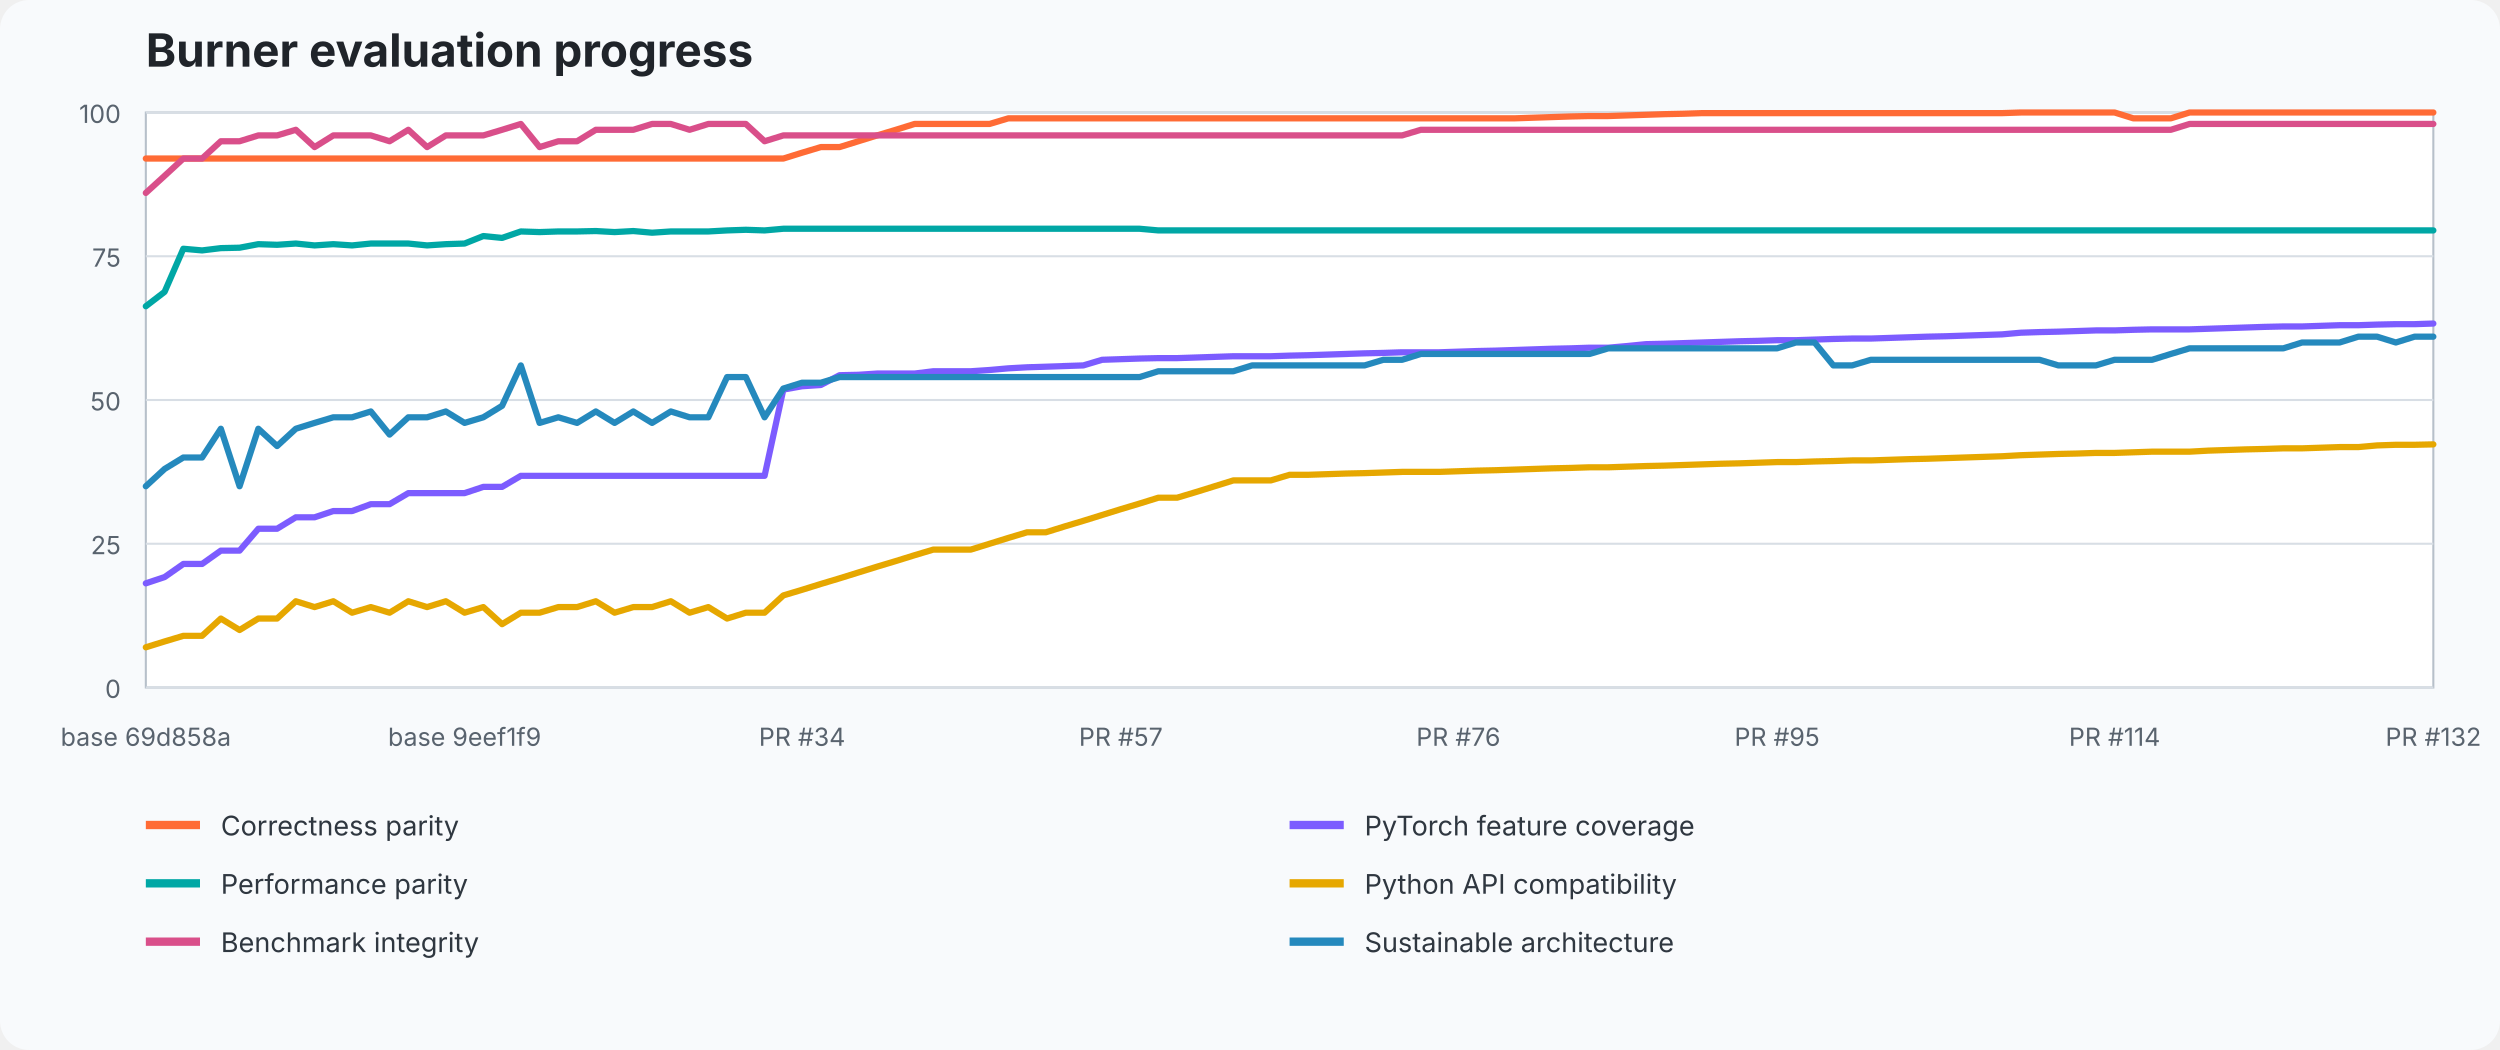
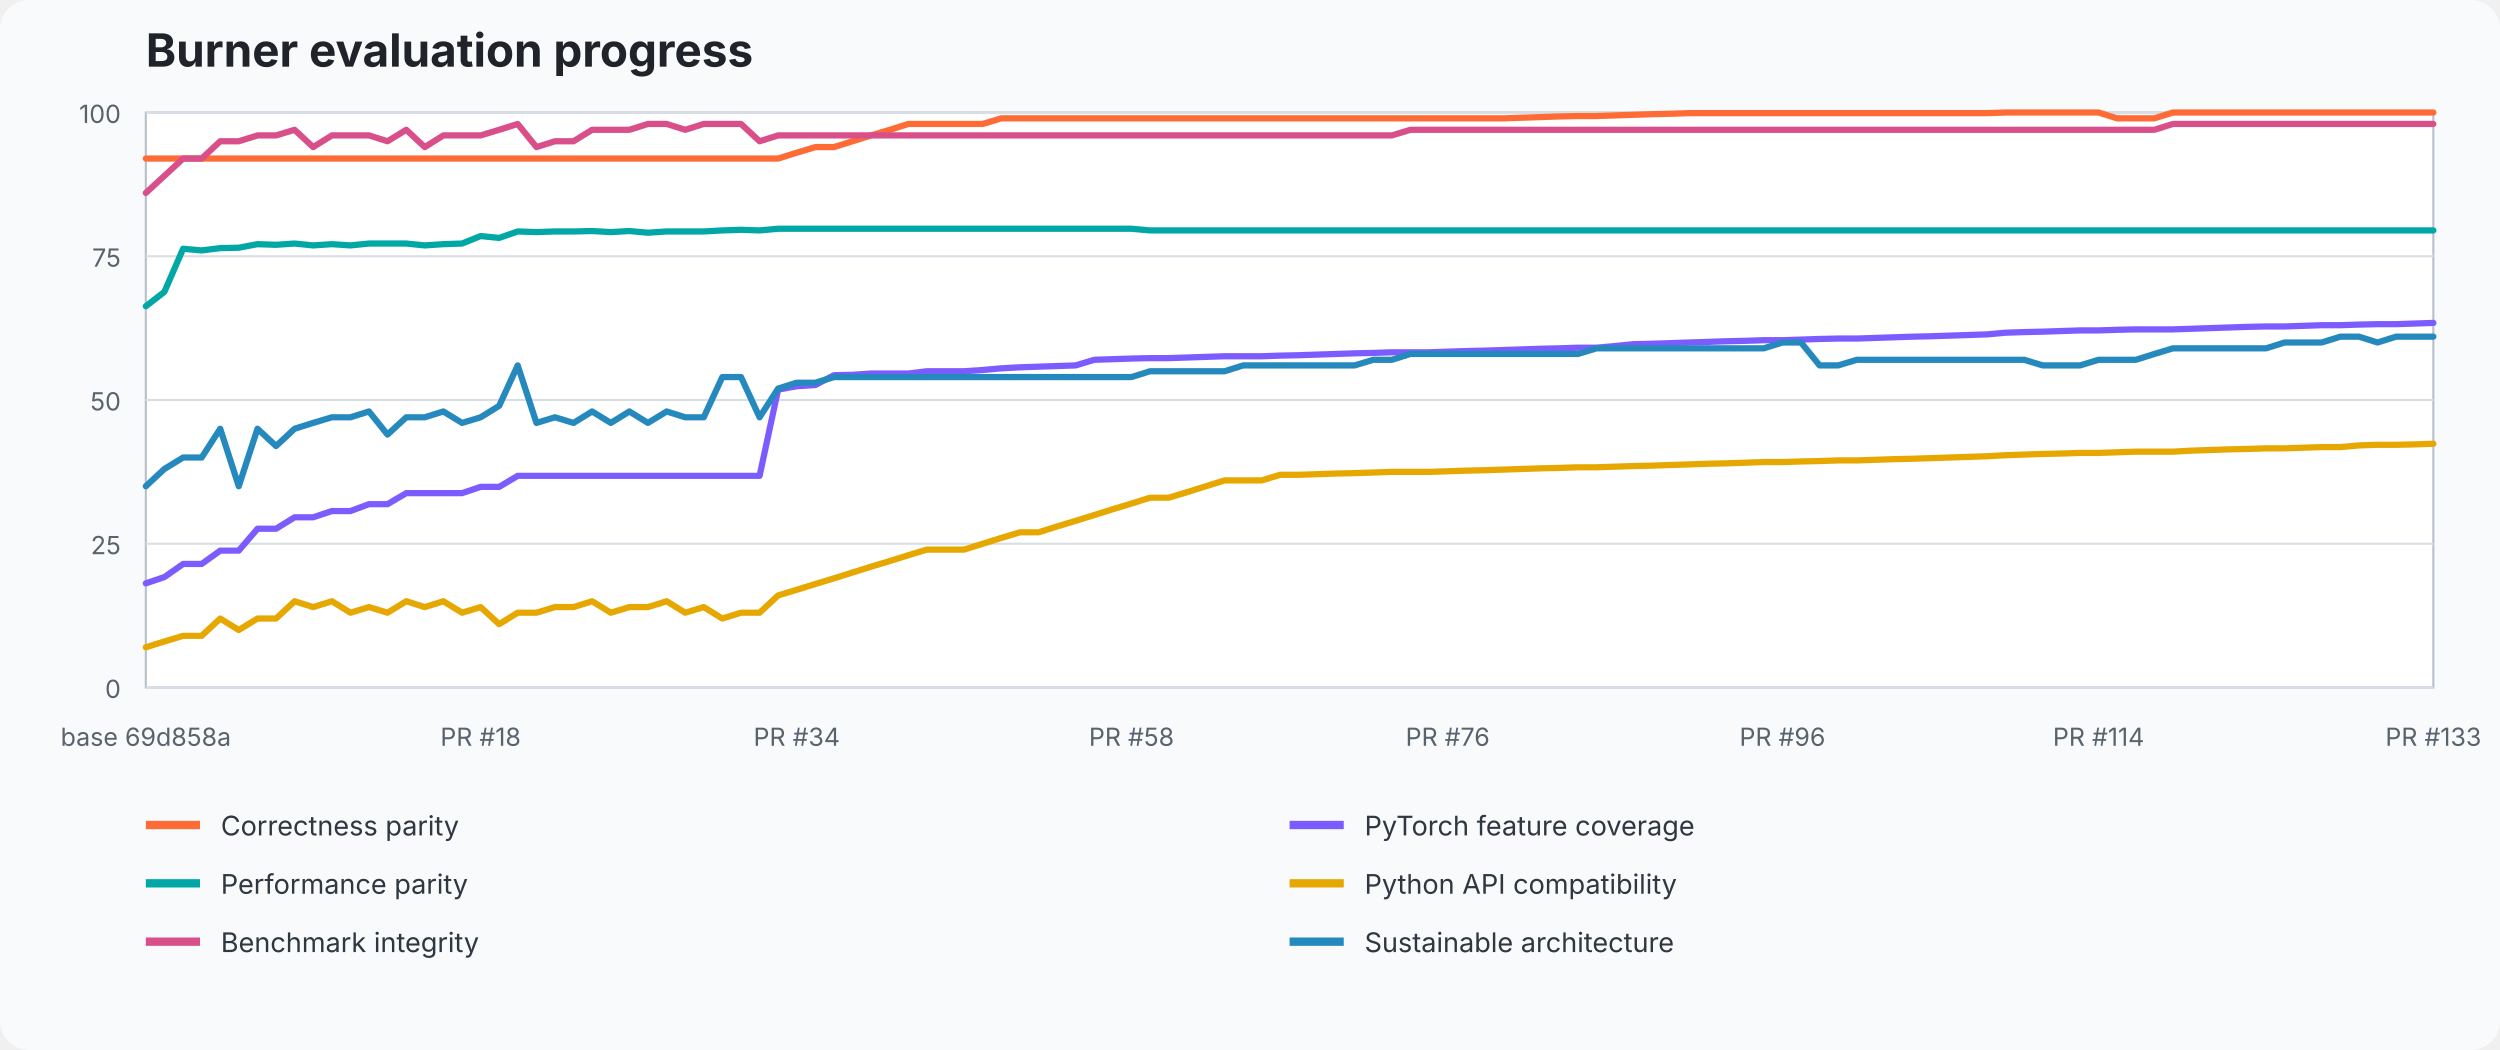
<svg xmlns="http://www.w3.org/2000/svg" width="1200" height="504" viewBox="0 0 1200 504" role="img" aria-labelledby="title desc">
  <style>text{font-family:ui-sans-serif,system-ui,-apple-system,BlinkMacSystemFont,"Segoe UI",sans-serif}.title{font-size:22px;font-weight:700;fill:#20242a}.axis{font-size:12px;fill:#59636e}.legend{font-size:13px;fill:#2f3740}.grid{stroke:#d8dee5;stroke-width:1}.plot{fill:#fff;stroke:#b7c0ca}</style>
  <rect width="100%" height="100%" fill="#f8fafc" rx="14" />
  <text x="70" y="32" class="title">Burner evaluation progress</text>
  <rect x="70" y="54" width="1098" height="276" class="plot" />
  <line x1="70" y1="330" x2="1168" y2="330" class="grid" />
  <text x="58" y="335" text-anchor="end" class="axis">0</text>
  <line x1="70" y1="261" x2="1168" y2="261" class="grid" />
  <text x="58" y="266" text-anchor="end" class="axis">25</text>
  <line x1="70" y1="192" x2="1168" y2="192" class="grid" />
  <text x="58" y="197" text-anchor="end" class="axis">50</text>
  <line x1="70" y1="123" x2="1168" y2="123" class="grid" />
  <text x="58" y="128" text-anchor="end" class="axis">75</text>
  <line x1="70" y1="54" x2="1168" y2="54" class="grid" />
  <text x="58" y="59" text-anchor="end" class="axis">100</text>
-   <polyline points="70.0,76.1 79.0,76.1 88.0,76.1 97.0,76.1 106.0,76.1 115.0,76.1 124.0,76.1 133.0,76.1 142.0,76.1 151.0,76.1 160.0,76.1 169.0,76.1 178.0,76.1 187.0,76.1 196.0,76.1 205.0,76.1 214.0,76.1 223.0,76.1 232.0,76.1 241.0,76.1 250.0,76.1 259.0,76.1 268.0,76.1 277.0,76.1 286.0,76.1 295.0,76.1 304.0,76.1 313.0,76.1 322.0,76.1 331.0,76.1 340.0,76.1 349.0,76.1 358.0,76.1 367.0,76.1 376.0,76.1 385.0,73.3 394.0,70.6 403.0,70.6 412.0,67.8 421.0,65.0 430.0,62.3 439.0,59.5 448.0,59.5 457.0,59.5 466.0,59.5 475.0,59.5 484.0,56.8 493.0,56.8 502.0,56.8 511.0,56.8 520.0,56.8 529.0,56.8 538.0,56.8 547.0,56.8 556.0,56.8 565.0,56.8 574.0,56.8 583.0,56.8 592.0,56.8 601.0,56.8 610.0,56.8 619.0,56.8 628.0,56.8 637.0,56.8 646.0,56.8 655.0,56.8 664.0,56.8 673.0,56.8 682.0,56.8 691.0,56.8 700.0,56.8 709.0,56.8 718.0,56.8 727.0,56.8 736.0,56.5 745.0,56.2 754.0,55.9 763.0,55.7 772.0,55.7 781.0,55.4 790.0,55.1 799.0,54.8 808.0,54.6 817.0,54.3 826.0,54.3 835.0,54.3 844.0,54.3 853.0,54.3 862.0,54.3 871.0,54.3 880.0,54.3 889.0,54.3 898.0,54.3 907.0,54.3 916.0,54.3 925.0,54.3 934.0,54.3 943.0,54.3 952.0,54.3 961.0,54.3 970.0,54.0 979.0,54.0 988.0,54.0 997.0,54.0 1006.0,54.0 1015.0,54.0 1024.0,56.8 1033.0,56.8 1042.0,56.8 1051.0,54.0 1060.0,54.0 1069.0,54.0 1078.0,54.0 1087.0,54.0 1096.0,54.0 1105.0,54.0 1114.0,54.0 1123.0,54.0 1132.0,54.0 1141.0,54.0 1150.0,54.0 1159.0,54.0 1168.0,54.0" fill="none" stroke="#ff6b35" stroke-width="3" stroke-linejoin="round" stroke-linecap="round" />
-   <polyline points="70.0,280.0 79.0,277.0 88.0,270.7 97.0,270.7 106.0,264.3 115.0,264.3 124.0,253.8 133.0,253.8 142.0,248.3 151.0,248.3 160.0,245.3 169.0,245.3 178.0,242.0 187.0,242.0 196.0,236.7 205.0,236.7 214.0,236.7 223.0,236.7 232.0,233.7 241.0,233.7 250.0,228.4 259.0,228.4 268.0,228.4 277.0,228.4 286.0,228.4 295.0,228.4 304.0,228.4 313.0,228.4 322.0,228.4 331.0,228.4 340.0,228.4 349.0,228.4 358.0,228.4 367.0,228.4 376.0,187.0 385.0,185.4 394.0,184.8 403.0,180.1 412.0,179.9 421.0,179.3 430.0,179.3 439.0,179.3 448.0,178.2 457.0,178.2 466.0,178.2 475.0,177.6 484.0,176.8 493.0,176.3 502.0,176.0 511.0,175.7 520.0,175.4 529.0,172.7 538.0,172.4 547.0,172.1 556.0,171.9 565.0,171.9 574.0,171.6 583.0,171.3 592.0,171.0 601.0,171.0 610.0,171.0 619.0,170.7 628.0,170.5 637.0,170.2 646.0,169.9 655.0,169.6 664.0,169.4 673.0,169.1 682.0,169.1 691.0,169.1 700.0,168.8 709.0,168.5 718.0,168.3 727.0,168.0 736.0,167.7 745.0,167.4 754.0,167.2 763.0,166.9 772.0,166.9 781.0,166.1 790.0,165.2 799.0,165.0 808.0,164.7 817.0,164.4 826.0,164.1 835.0,163.8 844.0,163.6 853.0,163.3 862.0,163.3 871.0,163.0 880.0,162.7 889.0,162.5 898.0,162.5 907.0,162.2 916.0,161.9 925.0,161.6 934.0,161.4 943.0,161.1 952.0,160.8 961.0,160.5 970.0,159.7 979.0,159.4 988.0,159.2 997.0,158.9 1006.0,158.6 1015.0,158.6 1024.0,158.3 1033.0,158.1 1042.0,158.1 1051.0,158.1 1060.0,157.8 1069.0,157.5 1078.0,157.2 1087.0,156.9 1096.0,156.7 1105.0,156.7 1114.0,156.4 1123.0,156.1 1132.0,156.1 1141.0,155.8 1150.0,155.6 1159.0,155.6 1168.0,155.3" fill="none" stroke="#7c5cff" stroke-width="3" stroke-linejoin="round" stroke-linecap="round" />
-   <polyline points="70.0,147.0 79.0,140.1 88.0,119.4 97.0,120.2 106.0,119.1 115.0,118.9 124.0,117.2 133.0,117.5 142.0,116.9 151.0,117.8 160.0,117.2 169.0,117.8 178.0,116.9 187.0,116.9 196.0,116.9 205.0,117.8 214.0,117.2 223.0,116.9 232.0,113.3 241.0,114.2 250.0,111.1 259.0,111.4 268.0,111.1 277.0,111.1 286.0,110.9 295.0,111.4 304.0,110.9 313.0,111.7 322.0,111.1 331.0,111.1 340.0,111.1 349.0,110.6 358.0,110.3 367.0,110.6 376.0,109.8 385.0,109.8 394.0,109.8 403.0,109.8 412.0,109.8 421.0,109.8 430.0,109.8 439.0,109.8 448.0,109.8 457.0,109.8 466.0,109.8 475.0,109.8 484.0,109.8 493.0,109.8 502.0,109.8 511.0,109.8 520.0,109.8 529.0,109.8 538.0,109.8 547.0,109.8 556.0,110.6 565.0,110.6 574.0,110.6 583.0,110.6 592.0,110.6 601.0,110.6 610.0,110.6 619.0,110.6 628.0,110.6 637.0,110.6 646.0,110.6 655.0,110.6 664.0,110.6 673.0,110.6 682.0,110.6 691.0,110.6 700.0,110.6 709.0,110.6 718.0,110.6 727.0,110.6 736.0,110.6 745.0,110.6 754.0,110.6 763.0,110.6 772.0,110.6 781.0,110.6 790.0,110.6 799.0,110.6 808.0,110.6 817.0,110.6 826.0,110.6 835.0,110.6 844.0,110.6 853.0,110.6 862.0,110.6 871.0,110.6 880.0,110.6 889.0,110.6 898.0,110.6 907.0,110.6 916.0,110.6 925.0,110.6 934.0,110.6 943.0,110.6 952.0,110.6 961.0,110.6 970.0,110.6 979.0,110.6 988.0,110.6 997.0,110.6 1006.0,110.6 1015.0,110.6 1024.0,110.6 1033.0,110.6 1042.0,110.6 1051.0,110.6 1060.0,110.6 1069.0,110.6 1078.0,110.6 1087.0,110.6 1096.0,110.6 1105.0,110.6 1114.0,110.6 1123.0,110.6 1132.0,110.6 1141.0,110.6 1150.0,110.6 1159.0,110.6 1168.0,110.6" fill="none" stroke="#00a7a5" stroke-width="3" stroke-linejoin="round" stroke-linecap="round" />
-   <polyline points="70.0,310.7 79.0,307.9 88.0,305.2 97.0,305.2 106.0,296.9 115.0,302.4 124.0,296.9 133.0,296.9 142.0,288.6 151.0,291.4 160.0,288.6 169.0,294.1 178.0,291.4 187.0,294.1 196.0,288.6 205.0,291.4 214.0,288.6 223.0,294.1 232.0,291.4 241.0,299.6 250.0,294.1 259.0,294.1 268.0,291.4 277.0,291.4 286.0,288.6 295.0,294.1 304.0,291.4 313.0,291.4 322.0,288.6 331.0,294.1 340.0,291.4 349.0,296.9 358.0,294.1 367.0,294.1 376.0,285.8 385.0,283.1 394.0,280.3 403.0,277.6 412.0,274.8 421.0,272.0 430.0,269.3 439.0,266.5 448.0,263.8 457.0,263.8 466.0,263.8 475.0,261.0 484.0,258.2 493.0,255.5 502.0,255.5 511.0,252.7 520.0,250.0 529.0,247.2 538.0,244.4 547.0,241.7 556.0,238.9 565.0,238.9 574.0,236.2 583.0,233.4 592.0,230.6 601.0,230.6 610.0,230.6 619.0,227.9 628.0,227.9 637.0,227.6 646.0,227.3 655.0,227.1 664.0,226.8 673.0,226.5 682.0,226.5 691.0,226.5 700.0,226.2 709.0,225.9 718.0,225.7 727.0,225.4 736.0,225.1 745.0,224.8 754.0,224.6 763.0,224.3 772.0,224.3 781.0,224.0 790.0,223.7 799.0,223.5 808.0,223.2 817.0,222.9 826.0,222.6 835.0,222.4 844.0,222.1 853.0,221.8 862.0,221.8 871.0,221.5 880.0,221.3 889.0,221.0 898.0,221.0 907.0,220.7 916.0,220.4 925.0,220.2 934.0,219.9 943.0,219.6 952.0,219.3 961.0,219.0 970.0,218.5 979.0,218.2 988.0,217.9 997.0,217.7 1006.0,217.4 1015.0,217.4 1024.0,217.1 1033.0,216.8 1042.0,216.8 1051.0,216.8 1060.0,216.3 1069.0,216.0 1078.0,215.7 1087.0,215.5 1096.0,215.2 1105.0,215.2 1114.0,214.9 1123.0,214.6 1132.0,214.6 1141.0,213.8 1150.0,213.5 1159.0,213.5 1168.0,213.3" fill="none" stroke="#e6a700" stroke-width="3" stroke-linejoin="round" stroke-linecap="round" />
-   <polyline points="70.0,92.6 79.0,84.4 88.0,76.1 97.0,76.1 106.0,67.8 115.0,67.8 124.0,65.0 133.0,65.0 142.0,62.3 151.0,70.6 160.0,65.0 169.0,65.0 178.0,65.0 187.0,67.8 196.0,62.3 205.0,70.6 214.0,65.0 223.0,65.0 232.0,65.0 241.0,62.3 250.0,59.5 259.0,70.6 268.0,67.8 277.0,67.8 286.0,62.3 295.0,62.3 304.0,62.3 313.0,59.5 322.0,59.5 331.0,62.3 340.0,59.5 349.0,59.5 358.0,59.5 367.0,67.8 376.0,65.0 385.0,65.0 394.0,65.0 403.0,65.0 412.0,65.0 421.0,65.0 430.0,65.0 439.0,65.0 448.0,65.0 457.0,65.0 466.0,65.0 475.0,65.0 484.0,65.0 493.0,65.0 502.0,65.0 511.0,65.0 520.0,65.0 529.0,65.0 538.0,65.0 547.0,65.0 556.0,65.0 565.0,65.0 574.0,65.0 583.0,65.0 592.0,65.0 601.0,65.0 610.0,65.0 619.0,65.0 628.0,65.0 637.0,65.0 646.0,65.0 655.0,65.0 664.0,65.0 673.0,65.0 682.0,62.3 691.0,62.3 700.0,62.3 709.0,62.3 718.0,62.3 727.0,62.3 736.0,62.3 745.0,62.3 754.0,62.3 763.0,62.3 772.0,62.3 781.0,62.3 790.0,62.3 799.0,62.3 808.0,62.3 817.0,62.3 826.0,62.3 835.0,62.3 844.0,62.3 853.0,62.3 862.0,62.3 871.0,62.3 880.0,62.3 889.0,62.3 898.0,62.3 907.0,62.3 916.0,62.3 925.0,62.3 934.0,62.3 943.0,62.3 952.0,62.3 961.0,62.3 970.0,62.3 979.0,62.3 988.0,62.3 997.0,62.3 1006.0,62.3 1015.0,62.3 1024.0,62.3 1033.0,62.3 1042.0,62.3 1051.0,59.5 1060.0,59.5 1069.0,59.5 1078.0,59.5 1087.0,59.5 1096.0,59.5 1105.0,59.5 1114.0,59.5 1123.0,59.5 1132.0,59.5 1141.0,59.5 1150.0,59.5 1159.0,59.5 1168.0,59.5" fill="none" stroke="#d94f8a" stroke-width="3" stroke-linejoin="round" stroke-linecap="round" />
-   <polyline points="70.0,233.4 79.0,225.1 88.0,219.6 97.0,219.6 106.0,205.8 115.0,233.4 124.0,205.8 133.0,214.1 142.0,205.8 151.0,203.0 160.0,200.3 169.0,200.3 178.0,197.5 187.0,208.6 196.0,200.3 205.0,200.3 214.0,197.5 223.0,203.0 232.0,200.3 241.0,194.8 250.0,175.4 259.0,203.0 268.0,200.3 277.0,203.0 286.0,197.5 295.0,203.0 304.0,197.5 313.0,203.0 322.0,197.5 331.0,200.3 340.0,200.3 349.0,181.0 358.0,181.0 367.0,200.3 376.0,186.5 385.0,183.7 394.0,183.7 403.0,181.0 412.0,181.0 421.0,181.0 430.0,181.0 439.0,181.0 448.0,181.0 457.0,181.0 466.0,181.0 475.0,181.0 484.0,181.0 493.0,181.0 502.0,181.0 511.0,181.0 520.0,181.0 529.0,181.0 538.0,181.0 547.0,181.0 556.0,178.2 565.0,178.2 574.0,178.2 583.0,178.2 592.0,178.2 601.0,175.4 610.0,175.4 619.0,175.4 628.0,175.4 637.0,175.4 646.0,175.4 655.0,175.4 664.0,172.7 673.0,172.7 682.0,169.9 691.0,169.9 700.0,169.9 709.0,169.9 718.0,169.9 727.0,169.9 736.0,169.9 745.0,169.9 754.0,169.9 763.0,169.9 772.0,167.2 781.0,167.2 790.0,167.2 799.0,167.2 808.0,167.2 817.0,167.2 826.0,167.2 835.0,167.2 844.0,167.2 853.0,167.2 862.0,164.4 871.0,164.4 880.0,175.4 889.0,175.4 898.0,172.7 907.0,172.7 916.0,172.7 925.0,172.7 934.0,172.7 943.0,172.7 952.0,172.7 961.0,172.7 970.0,172.7 979.0,172.7 988.0,175.4 997.0,175.4 1006.0,175.4 1015.0,172.7 1024.0,172.7 1033.0,172.7 1042.0,169.9 1051.0,167.2 1060.0,167.2 1069.0,167.2 1078.0,167.2 1087.0,167.2 1096.0,167.2 1105.0,164.4 1114.0,164.4 1123.0,164.4 1132.0,161.6 1141.0,161.6 1150.0,164.4 1159.0,161.6 1168.0,161.6" fill="none" stroke="#2589bd" stroke-width="3" stroke-linejoin="round" stroke-linecap="round" />
+   <polyline points="70.0,76.1 78.9,76.1 87.9,76.1 96.8,76.1 105.7,76.1 114.6,76.1 123.6,76.1 132.5,76.1 141.4,76.1 150.3,76.1 159.3,76.1 168.2,76.1 177.1,76.1 186.0,76.1 195.0,76.1 203.9,76.1 212.8,76.1 221.8,76.1 230.7,76.1 239.6,76.1 248.5,76.1 257.5,76.1 266.4,76.1 275.3,76.1 284.2,76.1 293.2,76.1 302.1,76.1 311.0,76.1 320.0,76.1 328.9,76.1 337.8,76.1 346.7,76.1 355.7,76.1 364.6,76.1 373.5,76.1 382.4,73.3 391.4,70.6 400.3,70.6 409.2,67.8 418.1,65.0 427.1,62.3 436.0,59.5 444.9,59.5 453.9,59.5 462.8,59.5 471.7,59.5 480.6,56.8 489.6,56.8 498.5,56.8 507.4,56.8 516.3,56.8 525.3,56.8 534.2,56.8 543.1,56.8 552.0,56.8 561.0,56.8 569.9,56.8 578.8,56.8 587.8,56.8 596.7,56.8 605.6,56.8 614.5,56.8 623.5,56.8 632.4,56.8 641.3,56.8 650.2,56.8 659.2,56.8 668.1,56.8 677.0,56.8 686.0,56.8 694.9,56.8 703.8,56.8 712.7,56.8 721.7,56.8 730.6,56.5 739.5,56.2 748.4,55.9 757.4,55.7 766.3,55.7 775.2,55.4 784.1,55.1 793.1,54.8 802.0,54.6 810.9,54.3 819.9,54.3 828.8,54.3 837.7,54.3 846.6,54.3 855.6,54.3 864.5,54.3 873.4,54.3 882.3,54.3 891.3,54.3 900.2,54.3 909.1,54.3 918.0,54.3 927.0,54.3 935.9,54.3 944.8,54.3 953.8,54.3 962.7,54.0 971.6,54.0 980.5,54.0 989.5,54.0 998.4,54.0 1007.3,54.0 1016.2,56.8 1025.2,56.8 1034.1,56.8 1043.0,54.0 1052.0,54.0 1060.9,54.0 1069.8,54.0 1078.7,54.0 1087.7,54.0 1096.6,54.0 1105.5,54.0 1114.4,54.0 1123.4,54.0 1132.3,54.0 1141.2,54.0 1150.1,54.0 1159.1,54.0 1168.0,54.0" fill="none" stroke="#ff6b35" stroke-width="3" stroke-linejoin="round" stroke-linecap="round" />
+   <polyline points="70.0,280.0 78.9,277.0 87.9,270.7 96.8,270.7 105.7,264.3 114.6,264.3 123.6,253.8 132.5,253.8 141.4,248.3 150.3,248.3 159.3,245.3 168.2,245.3 177.1,242.0 186.0,242.0 195.0,236.7 203.9,236.7 212.8,236.7 221.8,236.7 230.7,233.7 239.6,233.7 248.5,228.4 257.5,228.4 266.4,228.4 275.3,228.4 284.2,228.4 293.2,228.4 302.1,228.4 311.0,228.4 320.0,228.4 328.9,228.4 337.8,228.4 346.7,228.4 355.7,228.4 364.6,228.4 373.5,187.0 382.4,185.4 391.4,184.8 400.3,180.1 409.2,179.9 418.1,179.3 427.1,179.3 436.0,179.3 444.9,178.2 453.9,178.2 462.8,178.2 471.7,177.6 480.6,176.8 489.6,176.3 498.5,176.0 507.4,175.7 516.3,175.4 525.3,172.7 534.2,172.4 543.1,172.1 552.0,171.9 561.0,171.9 569.9,171.6 578.8,171.3 587.8,171.0 596.7,171.0 605.6,171.0 614.5,170.7 623.5,170.5 632.4,170.2 641.3,169.9 650.2,169.6 659.2,169.4 668.1,169.1 677.0,169.1 686.0,169.1 694.9,168.8 703.8,168.5 712.7,168.3 721.7,168.0 730.6,167.7 739.5,167.4 748.4,167.2 757.4,166.9 766.3,166.9 775.2,166.1 784.1,165.2 793.1,165.0 802.0,164.7 810.9,164.4 819.9,164.1 828.8,163.8 837.7,163.6 846.6,163.3 855.6,163.3 864.5,163.0 873.4,162.7 882.3,162.5 891.3,162.5 900.2,162.2 909.1,161.9 918.0,161.6 927.0,161.4 935.9,161.1 944.8,160.8 953.8,160.5 962.7,159.7 971.6,159.4 980.5,159.2 989.5,158.9 998.4,158.6 1007.3,158.6 1016.2,158.3 1025.2,158.1 1034.1,158.1 1043.0,158.1 1052.0,157.8 1060.9,157.5 1069.8,157.2 1078.7,156.9 1087.7,156.7 1096.6,156.7 1105.5,156.4 1114.4,156.1 1123.4,156.1 1132.3,155.8 1141.2,155.6 1150.1,155.6 1159.1,155.3 1168.0,155.0" fill="none" stroke="#7c5cff" stroke-width="3" stroke-linejoin="round" stroke-linecap="round" />
+   <polyline points="70.0,147.0 78.9,140.1 87.9,119.4 96.8,120.2 105.7,119.1 114.6,118.9 123.6,117.2 132.5,117.5 141.4,116.9 150.3,117.8 159.3,117.2 168.2,117.8 177.1,116.9 186.0,116.9 195.0,116.9 203.9,117.8 212.8,117.2 221.8,116.9 230.7,113.3 239.6,114.2 248.5,111.1 257.5,111.4 266.4,111.1 275.3,111.1 284.2,110.9 293.2,111.4 302.1,110.9 311.0,111.7 320.0,111.1 328.9,111.1 337.8,111.1 346.7,110.6 355.7,110.3 364.6,110.6 373.5,109.8 382.4,109.8 391.4,109.8 400.3,109.8 409.2,109.8 418.1,109.8 427.1,109.8 436.0,109.8 444.9,109.8 453.9,109.8 462.8,109.8 471.7,109.8 480.6,109.8 489.6,109.8 498.5,109.8 507.4,109.8 516.3,109.8 525.3,109.8 534.2,109.8 543.1,109.8 552.0,110.6 561.0,110.6 569.9,110.6 578.8,110.6 587.8,110.6 596.7,110.6 605.6,110.6 614.5,110.6 623.5,110.6 632.4,110.6 641.3,110.6 650.2,110.6 659.2,110.6 668.1,110.6 677.0,110.6 686.0,110.6 694.9,110.6 703.8,110.6 712.7,110.6 721.7,110.6 730.6,110.6 739.5,110.6 748.4,110.6 757.4,110.6 766.3,110.6 775.2,110.6 784.1,110.6 793.1,110.6 802.0,110.6 810.9,110.6 819.9,110.6 828.8,110.6 837.7,110.6 846.6,110.6 855.6,110.6 864.5,110.6 873.4,110.6 882.3,110.6 891.3,110.6 900.2,110.6 909.1,110.6 918.0,110.6 927.0,110.6 935.9,110.6 944.8,110.6 953.8,110.6 962.7,110.6 971.6,110.6 980.5,110.6 989.5,110.6 998.4,110.6 1007.3,110.6 1016.2,110.6 1025.2,110.6 1034.1,110.6 1043.0,110.6 1052.0,110.6 1060.9,110.6 1069.8,110.6 1078.7,110.6 1087.7,110.6 1096.6,110.6 1105.5,110.6 1114.4,110.6 1123.4,110.6 1132.3,110.6 1141.2,110.6 1150.1,110.6 1159.1,110.6 1168.0,110.6" fill="none" stroke="#00a7a5" stroke-width="3" stroke-linejoin="round" stroke-linecap="round" />
+   <polyline points="70.0,310.7 78.9,307.9 87.9,305.2 96.8,305.2 105.7,296.9 114.6,302.4 123.6,296.9 132.5,296.9 141.4,288.6 150.3,291.4 159.3,288.6 168.2,294.1 177.1,291.4 186.0,294.1 195.0,288.6 203.9,291.4 212.8,288.6 221.8,294.1 230.7,291.4 239.6,299.6 248.5,294.1 257.5,294.1 266.4,291.4 275.3,291.4 284.2,288.6 293.2,294.1 302.1,291.4 311.0,291.4 320.0,288.6 328.9,294.1 337.8,291.4 346.7,296.9 355.7,294.1 364.6,294.1 373.5,285.8 382.4,283.1 391.4,280.3 400.3,277.6 409.2,274.8 418.1,272.0 427.1,269.3 436.0,266.5 444.9,263.8 453.9,263.8 462.8,263.8 471.7,261.0 480.6,258.2 489.6,255.5 498.5,255.5 507.4,252.7 516.3,250.0 525.3,247.2 534.2,244.4 543.1,241.7 552.0,238.9 561.0,238.9 569.9,236.2 578.8,233.4 587.8,230.6 596.7,230.6 605.6,230.6 614.5,227.9 623.5,227.9 632.4,227.6 641.3,227.3 650.2,227.1 659.2,226.8 668.1,226.5 677.0,226.5 686.0,226.5 694.9,226.2 703.8,225.9 712.7,225.7 721.7,225.4 730.6,225.1 739.5,224.8 748.4,224.6 757.4,224.3 766.3,224.3 775.2,224.0 784.1,223.7 793.1,223.5 802.0,223.2 810.9,222.9 819.9,222.6 828.8,222.4 837.7,222.1 846.6,221.8 855.6,221.8 864.5,221.5 873.4,221.3 882.3,221.0 891.3,221.0 900.2,220.7 909.1,220.4 918.0,220.2 927.0,219.9 935.9,219.6 944.8,219.3 953.8,219.0 962.7,218.5 971.6,218.2 980.5,217.9 989.5,217.7 998.4,217.4 1007.3,217.4 1016.2,217.1 1025.2,216.8 1034.1,216.8 1043.0,216.8 1052.0,216.3 1060.9,216.0 1069.8,215.7 1078.7,215.5 1087.7,215.2 1096.6,215.2 1105.5,214.9 1114.4,214.6 1123.4,214.6 1132.3,213.8 1141.2,213.5 1150.1,213.5 1159.1,213.3 1168.0,213.0" fill="none" stroke="#e6a700" stroke-width="3" stroke-linejoin="round" stroke-linecap="round" />
+   <polyline points="70.0,92.6 78.9,84.4 87.9,76.1 96.8,76.1 105.7,67.8 114.6,67.8 123.6,65.0 132.5,65.0 141.4,62.3 150.3,70.6 159.3,65.0 168.2,65.0 177.1,65.0 186.0,67.8 195.0,62.3 203.9,70.6 212.8,65.0 221.8,65.0 230.7,65.0 239.6,62.3 248.5,59.5 257.5,70.6 266.4,67.8 275.3,67.8 284.2,62.3 293.2,62.3 302.1,62.3 311.0,59.5 320.0,59.5 328.9,62.3 337.8,59.5 346.7,59.5 355.7,59.5 364.6,67.8 373.5,65.0 382.4,65.0 391.4,65.0 400.3,65.0 409.2,65.0 418.1,65.0 427.1,65.0 436.0,65.0 444.9,65.0 453.9,65.0 462.8,65.0 471.7,65.0 480.6,65.0 489.6,65.0 498.5,65.0 507.4,65.0 516.3,65.0 525.3,65.0 534.2,65.0 543.1,65.0 552.0,65.0 561.0,65.0 569.9,65.0 578.8,65.0 587.8,65.0 596.7,65.0 605.6,65.0 614.5,65.0 623.5,65.0 632.4,65.0 641.3,65.0 650.2,65.0 659.2,65.0 668.1,65.0 677.0,62.3 686.0,62.3 694.9,62.3 703.8,62.3 712.7,62.3 721.7,62.3 730.6,62.3 739.5,62.3 748.4,62.3 757.4,62.3 766.3,62.3 775.2,62.3 784.1,62.3 793.1,62.3 802.0,62.3 810.9,62.3 819.9,62.3 828.8,62.3 837.7,62.3 846.6,62.3 855.6,62.3 864.5,62.3 873.4,62.3 882.3,62.3 891.3,62.3 900.2,62.3 909.1,62.3 918.0,62.3 927.0,62.3 935.9,62.3 944.8,62.3 953.8,62.3 962.7,62.3 971.6,62.3 980.5,62.3 989.5,62.3 998.4,62.3 1007.3,62.3 1016.2,62.3 1025.2,62.3 1034.1,62.3 1043.0,59.5 1052.0,59.5 1060.9,59.5 1069.8,59.5 1078.7,59.5 1087.7,59.5 1096.6,59.5 1105.5,59.5 1114.4,59.5 1123.4,59.5 1132.3,59.5 1141.2,59.5 1150.1,59.5 1159.1,59.5 1168.0,59.5" fill="none" stroke="#d94f8a" stroke-width="3" stroke-linejoin="round" stroke-linecap="round" />
+   <polyline points="70.0,233.4 78.9,225.1 87.9,219.6 96.8,219.6 105.7,205.8 114.6,233.4 123.6,205.8 132.5,214.1 141.4,205.8 150.3,203.0 159.3,200.3 168.2,200.3 177.1,197.5 186.0,208.6 195.0,200.3 203.9,200.3 212.8,197.5 221.8,203.0 230.7,200.3 239.6,194.8 248.5,175.4 257.5,203.0 266.4,200.3 275.3,203.0 284.2,197.5 293.2,203.0 302.1,197.5 311.0,203.0 320.0,197.5 328.9,200.3 337.8,200.3 346.7,181.0 355.7,181.0 364.6,200.3 373.5,186.5 382.4,183.7 391.4,183.7 400.3,181.0 409.2,181.0 418.1,181.0 427.1,181.0 436.0,181.0 444.9,181.0 453.9,181.0 462.8,181.0 471.7,181.0 480.6,181.0 489.6,181.0 498.5,181.0 507.4,181.0 516.3,181.0 525.3,181.0 534.2,181.0 543.1,181.0 552.0,178.2 561.0,178.2 569.9,178.2 578.8,178.2 587.8,178.2 596.7,175.4 605.6,175.4 614.5,175.4 623.5,175.4 632.4,175.4 641.3,175.4 650.2,175.4 659.2,172.7 668.1,172.7 677.0,169.9 686.0,169.9 694.9,169.9 703.8,169.9 712.7,169.9 721.7,169.9 730.6,169.9 739.5,169.9 748.4,169.9 757.4,169.9 766.3,167.2 775.2,167.2 784.1,167.2 793.1,167.2 802.0,167.2 810.9,167.2 819.9,167.2 828.8,167.2 837.7,167.2 846.6,167.2 855.6,164.4 864.5,164.4 873.4,175.4 882.3,175.4 891.3,172.7 900.2,172.7 909.1,172.7 918.0,172.7 927.0,172.7 935.9,172.7 944.8,172.7 953.8,172.7 962.7,172.7 971.6,172.7 980.5,175.4 989.5,175.4 998.4,175.4 1007.3,172.7 1016.2,172.7 1025.2,172.7 1034.1,169.9 1043.0,167.2 1052.0,167.2 1060.9,167.2 1069.8,167.2 1078.7,167.2 1087.7,167.2 1096.6,164.4 1105.5,164.4 1114.4,164.4 1123.4,161.6 1132.3,161.6 1141.2,164.4 1150.1,161.6 1159.1,161.6 1168.0,161.6" fill="none" stroke="#2589bd" stroke-width="3" stroke-linejoin="round" stroke-linecap="round" />
  <text x="70" y="358" text-anchor="middle" class="axis">base 69d858a</text>
-   <text x="223" y="358" text-anchor="middle" class="axis">base 9eef1f9</text>
-   <text x="385" y="358" text-anchor="middle" class="axis">PR #34</text>
-   <text x="538" y="358" text-anchor="middle" class="axis">PR #57</text>
-   <text x="700" y="358" text-anchor="middle" class="axis">PR #76</text>
-   <text x="853" y="358" text-anchor="middle" class="axis">PR #95</text>
-   <text x="1015" y="358" text-anchor="middle" class="axis">PR #114</text>
-   <text x="1168" y="358" text-anchor="middle" class="axis">PR #132</text>
+   <text x="230.683" y="358" text-anchor="middle" class="axis">PR #18</text>
+   <text x="382.439" y="358" text-anchor="middle" class="axis">PR #34</text>
+   <text x="543.122" y="358" text-anchor="middle" class="axis">PR #58</text>
+   <text x="694.878" y="358" text-anchor="middle" class="axis">PR #76</text>
+   <text x="855.561" y="358" text-anchor="middle" class="axis">PR #96</text>
+   <text x="1007.317" y="358" text-anchor="middle" class="axis">PR #114</text>
+   <text x="1168" y="358" text-anchor="middle" class="axis">PR #133</text>
  <line x1="70" y1="396" x2="96" y2="396" stroke="#ff6b35" stroke-width="4" />
  <text x="106" y="401" class="legend">Correctness parity</text>
  <line x1="619" y1="396" x2="645" y2="396" stroke="#7c5cff" stroke-width="4" />
  <text x="655" y="401" class="legend">PyTorch feature coverage</text>
  <line x1="70" y1="424" x2="96" y2="424" stroke="#00a7a5" stroke-width="4" />
  <text x="106" y="429" class="legend">Performance parity</text>
  <line x1="619" y1="424" x2="645" y2="424" stroke="#e6a700" stroke-width="4" />
  <text x="655" y="429" class="legend">Python API compatibility</text>
  <line x1="70" y1="452" x2="96" y2="452" stroke="#d94f8a" stroke-width="4" />
  <text x="106" y="457" class="legend">Benchmark integrity</text>
  <line x1="619" y1="452" x2="645" y2="452" stroke="#2589bd" stroke-width="4" />
  <text x="655" y="457" class="legend">Sustainable architecture</text>
</svg>
